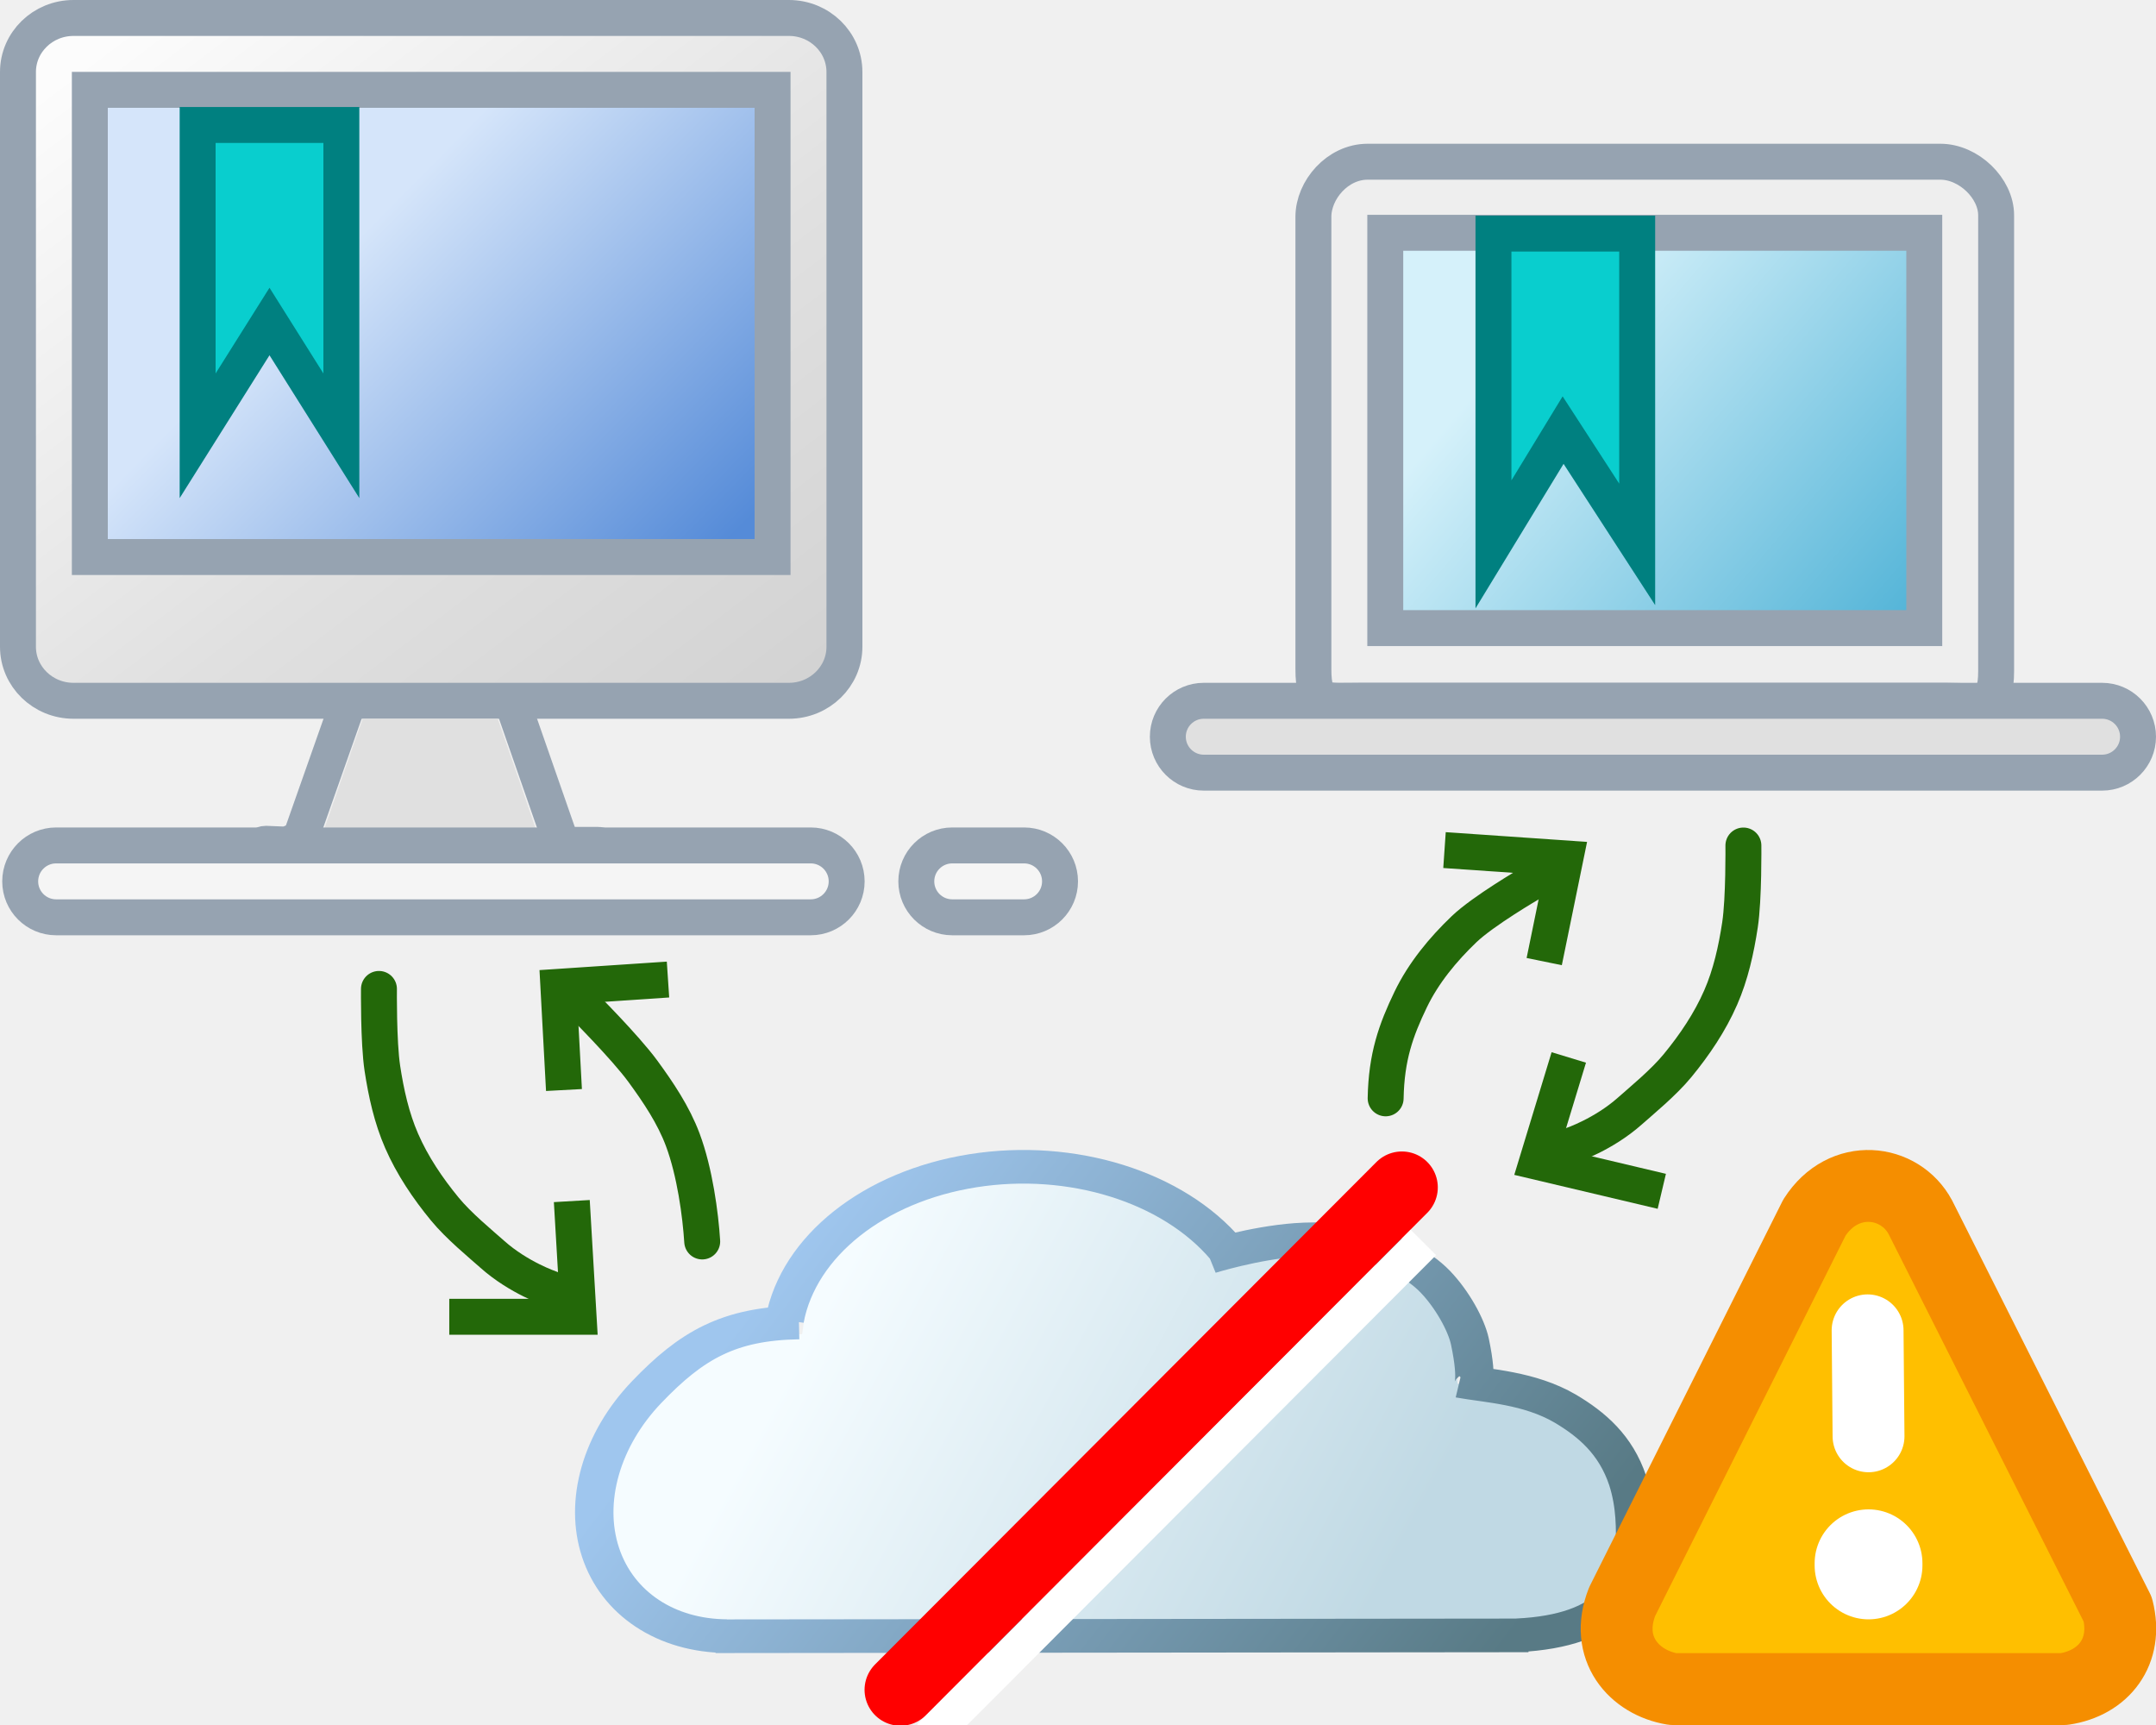
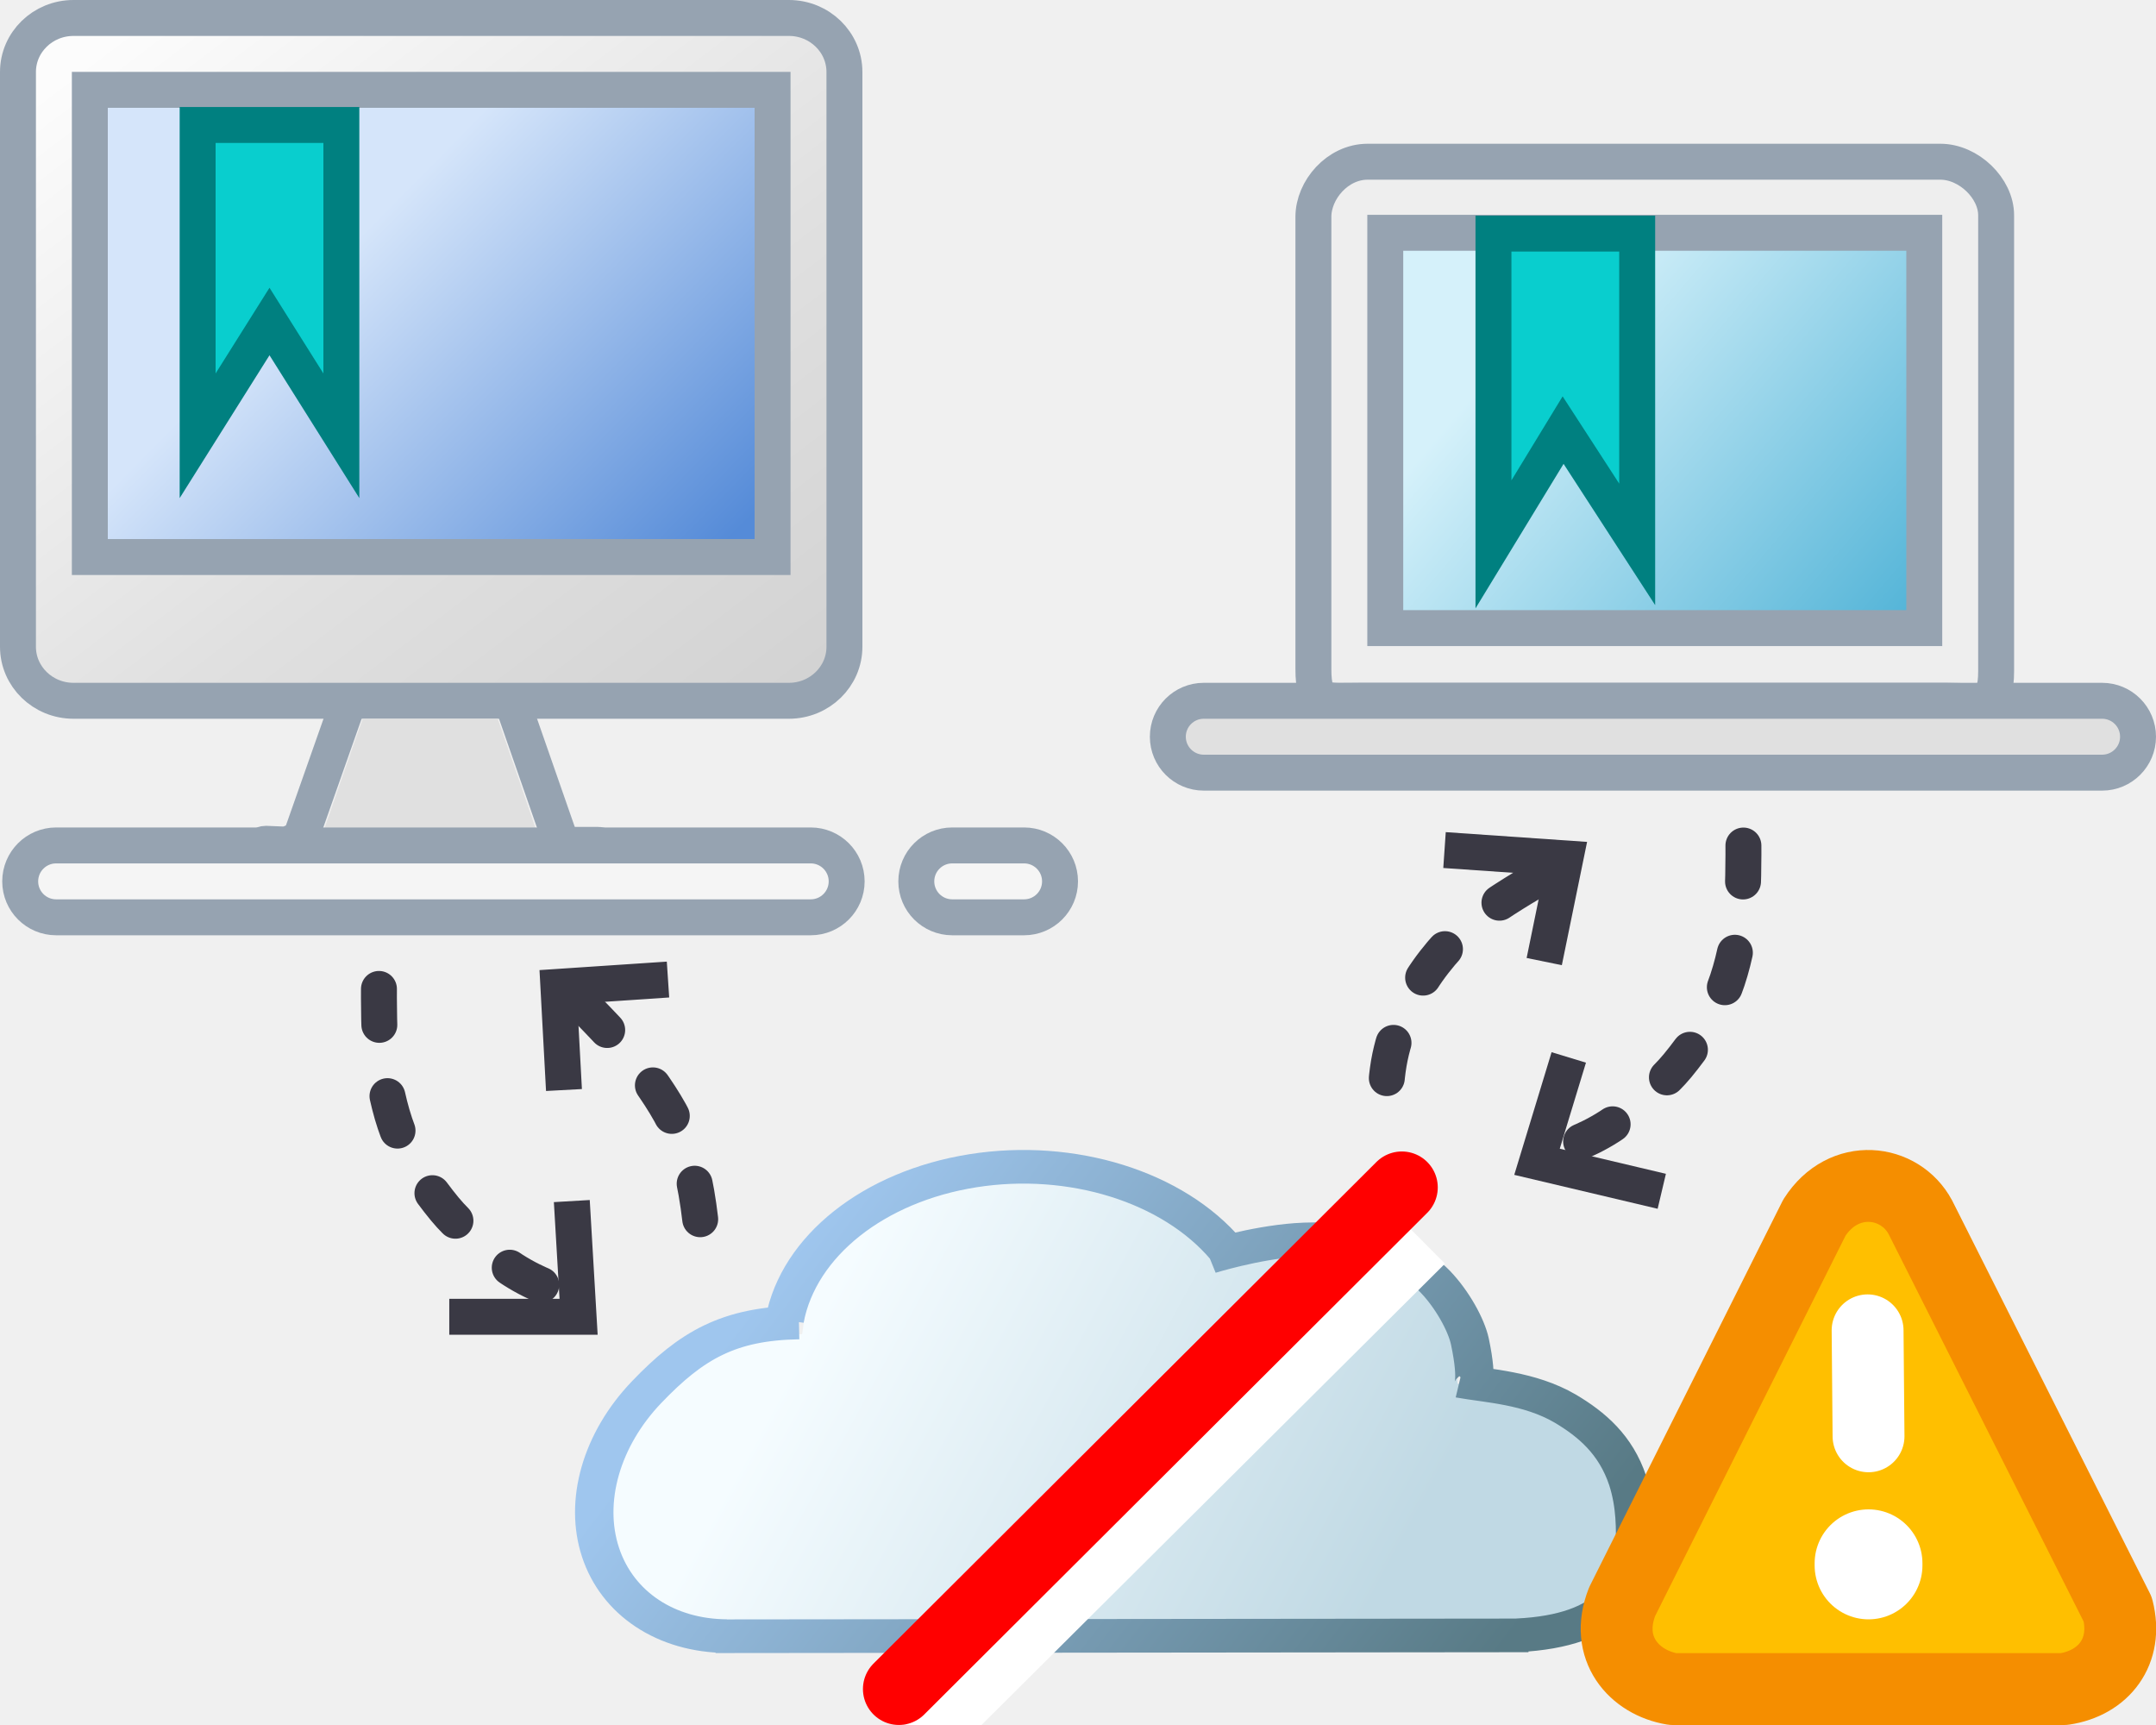
<svg xmlns="http://www.w3.org/2000/svg" id="SVGRoot" width="60" height="48" version="1.1" viewBox="0 0 60 48">
  <defs>
    <linearGradient id="linearGradient7" x1="29.768" x2="46.674" y1="5.709" y2="26.67" gradientTransform="matrix(1.2072 0 0 1.1344 -33.906 -4.6046)" gradientUnits="userSpaceOnUse">
      <stop stop-color="#fcfcfc" offset="0" />
      <stop stop-color="#e0e0e0" offset=".5" />
      <stop stop-color="#ccc" offset="1" />
    </linearGradient>
    <linearGradient id="linearGradient5" x1="33.488" x2="42.693" y1="6.806" y2="15.371" gradientTransform="matrix(1.0027 0 0 1.0964 9.9852 .47187)" gradientUnits="userSpaceOnUse">
      <stop stop-color="#d5f1fa" offset="0" />
      <stop stop-color="#55b5d8" offset="1" />
    </linearGradient>
    <linearGradient id="linearGradient4" x1="10.25" x2="19.688" y1="6.312" y2="15.625" gradientUnits="userSpaceOnUse">
      <stop stop-color="#d5e5fa" offset="0" />
      <stop stop-color="#558bd8" offset="1" />
    </linearGradient>
    <linearGradient id="linearGradient6101" x1="76.825" x2="111.76" y1="90.711" y2="109.46" gradientTransform="matrix(.50001 0 0 .56495 -14.977 -19.174)" gradientUnits="userSpaceOnUse">
      <stop stop-color="#f5fcff" offset="0" />
      <stop stop-color="#c0d9e4" offset="1" />
    </linearGradient>
    <linearGradient id="linearGradient6099" x1="72.261" x2="117.2" y1="89.276" y2="120.21" gradientTransform="matrix(.48444 0 0 .49747 -13.544 -11.787)" gradientUnits="userSpaceOnUse">
      <stop stop-color="#9fc6ee" offset="0" />
      <stop stop-color="#587a85" offset="1" />
    </linearGradient>
  </defs>
-   <g fill="none" stroke="#236809" stroke-width="1px">
-     <path d="m10.546 27.518s-0.016 1.481 0.095 2.21c0.105 0.689 0.258 1.382 0.537 2.02 0.299 0.685 0.725 1.316 1.2 1.894 0.387 0.472 1.002 0.975 1.326 1.263 0.736 0.654 1.61 0.947 1.61 0.947" stroke-linecap="round" />
+   <g fill="none" stroke="#3a3944" stroke-width="1px">
+     <path d="m10.546 27.518s-0.016 1.481 0.095 2.21c0.105 0.689 0.258 1.382 0.537 2.02 0.299 0.685 0.725 1.316 1.2 1.894 0.387 0.472 1.002 0.975 1.326 1.263 0.736 0.654 1.61 0.947 1.61 0.947" stroke-dasharray="1, 2" stroke-linecap="round" />
    <path d="m12.503 36.641h3.599l-0.189-3.22" />
    <path d="m15.695 30.331-0.155-2.871 3.05-0.203" />
-     <path d="m16.203 27.942s1.191 1.189 1.686 1.865c0.434 0.594 0.853 1.217 1.111 1.906 0.337 0.9 0.495 2.087 0.542 2.832" stroke-linecap="round" />
-   </g>
-   <g transform="translate(-.0625 -.9375)" fill="none" stroke="#236809" stroke-width="1px">
-     <path d="m48.58 24.465s0.016 1.481-0.095 2.21c-0.105 0.689-0.258 1.382-0.537 2.02-0.299 0.685-0.725 1.316-1.2 1.894-0.387 0.472-1.002 0.975-1.326 1.263-0.736 0.654-1.61 0.947-1.61 0.947" stroke-linecap="round" />
-     <path d="m46.309 34.087-3.472-0.821 0.884-2.904" />
-     <path d="m43.037 27.695 0.588-2.871-3.363-0.232" />
-     <path d="m42.639 25.527s-1.295 0.753-1.831 1.265c-0.593 0.567-1.132 1.221-1.488 1.96-0.41 0.851-0.675 1.593-0.696 2.748" stroke-linecap="round" />
+     <path d="m16.203 27.942s1.191 1.189 1.686 1.865c0.434 0.594 0.853 1.217 1.111 1.906 0.337 0.9 0.495 2.087 0.542 2.832" stroke-dasharray="1, 2" stroke-linecap="round" />
+     <path d="m48.518 23.528s0.016 1.481-0.095 2.21c-0.105 0.689-0.258 1.382-0.537 2.02-0.299 0.685-0.725 1.316-1.2 1.894-0.387 0.472-1.002 0.975-1.326 1.263-0.736 0.654-1.61 0.947-1.61 0.947" stroke-dasharray="1, 2" stroke-linecap="round" />
+     <path d="m46.246 33.149-3.472-0.821 0.884-2.904" />
+     <path d="m42.975 26.757 0.588-2.871-3.363-0.232" />
+     <path d="m42.577 24.59s-1.295 0.753-1.831 1.265c-0.593 0.567-1.132 1.221-1.488 1.96-0.41 0.851-0.675 1.593-0.696 2.748" stroke-dasharray="1, 2" stroke-linecap="round" />
  </g>
  <g>
    <g stroke="#96a3b1" stroke-linecap="round">
      <path d="m38.06 4.5h15.938c0.793 0 1.553 0.741 1.553 1.49v12.689c0 1.014-0.375 0.821-1.389 0.821h-16.285c-1.014 0-1.326 0.13-1.326-0.884v-12.582c0-0.749 0.671-1.534 1.509-1.534z" fill="#eee" stroke-linejoin="round" />
      <rect x="32.5" y="19.5" width="27" height="2" rx="1" ry="1" fill="#e0e0e0" stroke-linejoin="round" stroke-width="1" />
      <rect x="38.551" y="6.478" width="15" height="11" fill="url(#linearGradient5)" />
    </g>
    <path d="m41.562 6.5v8.648l1.938-3.18 2.062 3.18v-8.648z" fill="#09cece" stroke="#008080" />
  </g>
  <g>
    <rect x=".5" y=".5" width="23" height="19" rx="1.545" ry="1.504" fill="url(#linearGradient7)" stroke="#96a3b1" stroke-linecap="round" stroke-linejoin="round" />
    <rect x="2.5" y="2.5" width="19" height="13" fill="url(#linearGradient4)" stroke="#96a3b1" stroke-linecap="round" />
    <path d="m5.5 3.478v8.648l2-3.18 2 3.18v-8.648z" fill="#09cece" stroke="#008080" />
  </g>
  <g transform="translate(-24,2)" stroke="#96a3b1">
    <path d="m33.714 17.488-1.513 4.293" fill="none" stroke-width="1px" />
    <path d="m38.26 17.551 1.388 3.981" fill="none" stroke-width="1px" />
    <path d="m32.33 21.51-0.223-0.062m7.5 0.062h1.047c0.173 0 0.844 0.608 0.844 0.844v0.525c0 0.173-0.421 0.625-0.594 0.625h-9.704c-0.173 0-0.688-0.389-0.688-0.562v-0.588c0-0.173 0.702-0.882 0.875-0.875l0.755 0.031" fill="#fff" stroke-linecap="round" stroke-linejoin="round" />
  </g>
  <path d="m7.062 24.536 0.344-0.495 0.404 0.01c0.593 0.015 0.769-0.042 0.851-0.124 0.057-0.057 0.252-0.535 0.433-1.062 0.181-0.528 0.481-1.388 0.665-1.912l0.335-0.953 3.758-2.39e-4 0.602 1.734c0.331 0.954 0.62 1.81 0.642 1.902 0.081 0.339 0.219 0.393 1.066 0.416l0.462 0.021 0.312 0.464-0.062 0.432-4.875 0.031-4.719-0.031z" fill="#e0e0e0" />
  <g transform="matrix(.87786 0 0 .76848 3.806 9.0297)">
    <path d="m17.766 46.953c-1.396-0.247-2.384-1.327-2.698-2.947-0.087-0.45-0.093-1.417-0.011-1.889 0.466-2.699 2.332-4.907 4.63-5.477 0.178-0.044 0.416-0.065 0.828-0.071l0.578-0.009 0.114-0.911c0.126-1.013 0.173-1.199 0.454-1.812 0.246-0.538 0.538-0.983 0.964-1.47 2.507-2.866 7.146-3.176 10.086-0.674 0.326 0.277 0.762 0.747 0.986 1.063 0.155 0.219 0.188 0.293 0.256 0.579 0.07 0.295 0.084 0.326 0.141 0.307 0.615-0.202 1.944-0.513 2.578-0.603 0.571-0.081 1.693-0.056 2.111 0.048 0.676 0.168 1.391 0.611 1.851 1.147 0.344 0.401 0.749 1.161 0.916 1.722 0.085 0.287 0.234 1.293 0.283 1.913l0.038 0.484 0.128 0.018c0.071 0.01 0.227 0.027 0.347 0.039 0.497 0.048 2.081 0.739 2.578 1.124 0.232 0.18 0.85 0.808 1.097 1.116 0.767 0.954 0.98 1.682 0.981 3.356 3.11e-4 0.628-0.011 0.85-0.054 1.058-0.175 0.856-0.677 1.403-1.539 1.677-0.695 0.221-0.124 0.204-8 0.232-12.1 0.043-19.331 0.036-19.641-0.019z" fill="url(#linearGradient6101)" stroke-width="0" />
    <path d="m33.998 33.762s1.411-0.502 2.753-0.616c0.723-0.061 1.709-0.011 2.282 0.165 0.699 0.215 1.589 0.703 2.133 1.35 0.526 0.625 0.983 1.551 1.098 2.175 0.279 1.516 0.059 1.704 0.059 1.704m-0.386-0.287c0.874 0.183 2.21 0.24 3.353 1.005 0.83 0.564 1.594 1.298 1.975 2.604 0.255 0.913 0.247 1.752 0.226 2.56-0.095 1.267-0.681 2.877-3.731 3.042m-25.412 0.033 25.77-0.031m-25.41 0.027c-1.928-0.011-3.471-1.18-4.006-3.034-0.535-1.854 0.027-4.088 1.459-5.798 1.432-1.71 2.613-2.483 4.831-2.526m-0.453-0.088c0.443-2.675 2.829-4.837 5.966-5.405 3.137-0.568 6.353 0.579 8.041 2.868" fill="none" stroke="url(#linearGradient6099)" stroke-width="1.218" />
  </g>
-   <g stroke-linecap="round">
-     <rect x=".562" y="23.525" width="23" height="2" rx="1" ry="1" fill="#f5f5f5" stroke="#96a3b1" stroke-linejoin="round" stroke-width="1" />
-     <rect x="25.5" y="23.525" width="4" height="2" rx="1" ry="1" fill="#f5f5f5" stroke="#96a3b1" stroke-linejoin="round" />
-     <path d="m25.06 47.021 13.953-13.98" fill="none" stroke="#f00" stroke-width="2" />
+   <g>
+     <rect x=".562" y="23.525" width="23" height="2" rx="1" ry="1" fill="#f5f5f5" stroke="#96a3b1" stroke-linecap="round" stroke-linejoin="round" stroke-width="1" />
+     <rect x="25.5" y="23.525" width="4" height="2" rx="1" ry="1" fill="#f5f5f5" stroke="#96a3b1" stroke-linecap="round" stroke-linejoin="round" />
+     <path d="m25.729 48.519 13.955-13.888" fill="none" stroke="#fff" stroke-width="1.5" />
+     <path d="m25.015 46.999 13.997-13.958" fill="none" stroke="#f00" stroke-linecap="round" stroke-width="2" />
  </g>
  <g transform="translate(12)" stroke-linejoin="round">
    <path d="m45.438 47h-10.887c-1.074-0.178-1.919-1.134-1.408-2.432l5.35-10.686c0.814-1.273 2.383-1.072 2.95-0.009l5.492 10.909c0.299 1.17-0.387 2.053-1.496 2.218z" fill="#ffbf00" stroke="#f58e00" stroke-width="2" />
    <path d="m39.974 37.018 0.026 2.949" fill="none" stroke="#fff" stroke-linecap="round" stroke-width="2" />
    <path d="m40 43.5v0.06" fill="none" stroke="#fff" stroke-linecap="round" stroke-width="3" />
  </g>
-   <path d="m25.879 48.332 13.733-13.76" fill="none" stroke="#fff" />
</svg>
